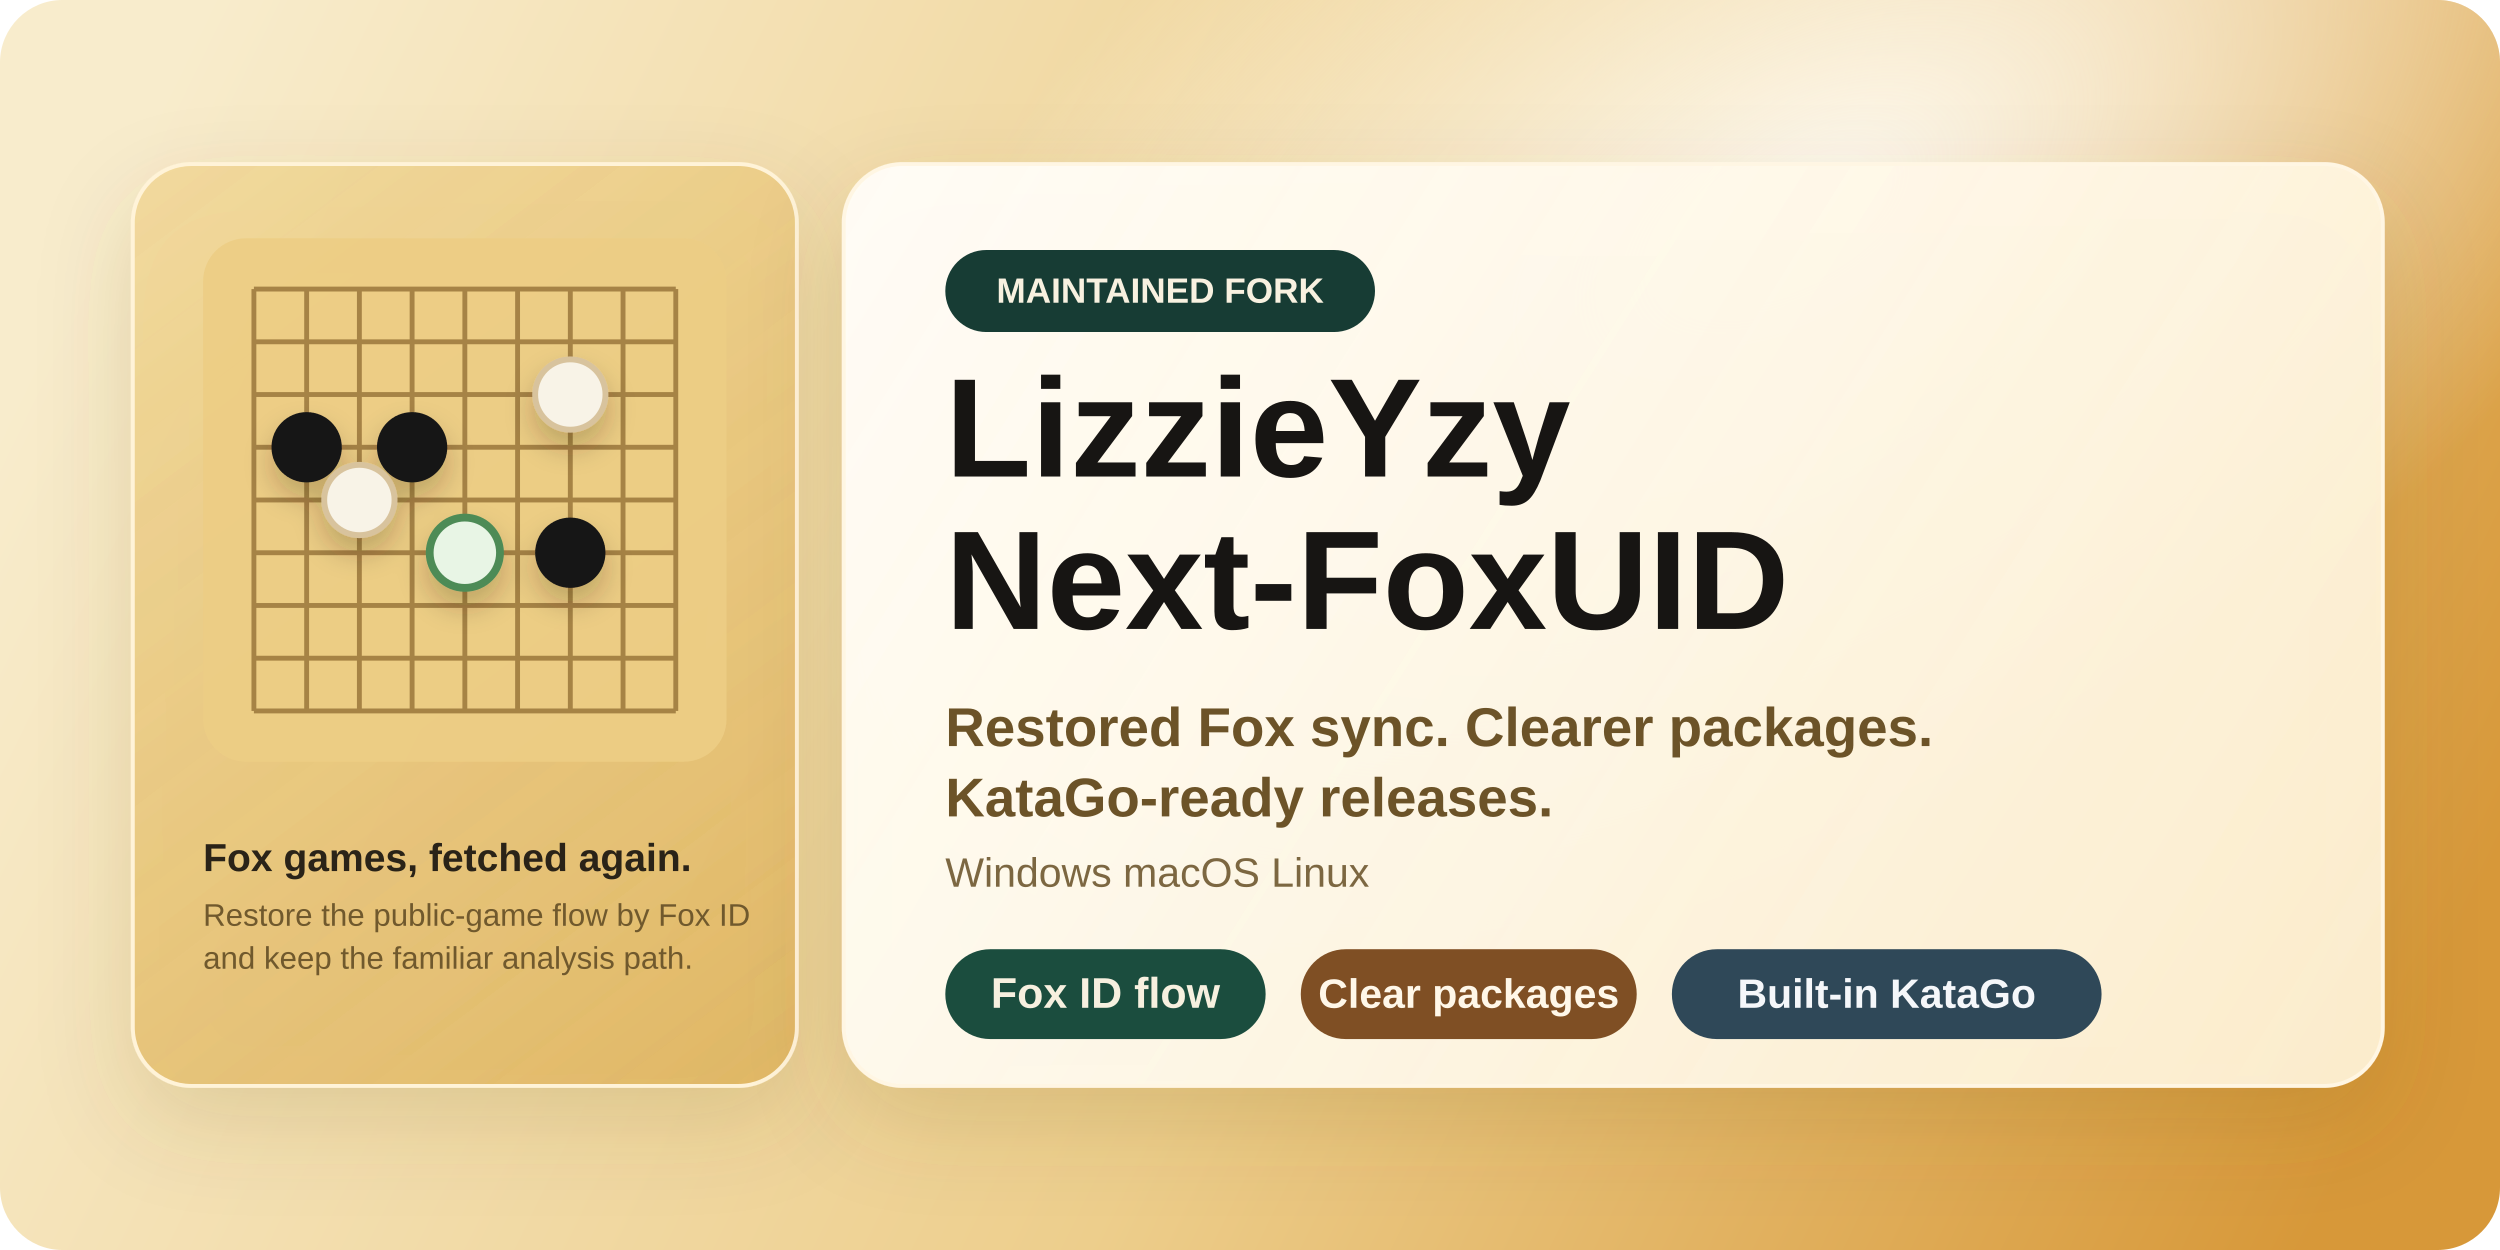
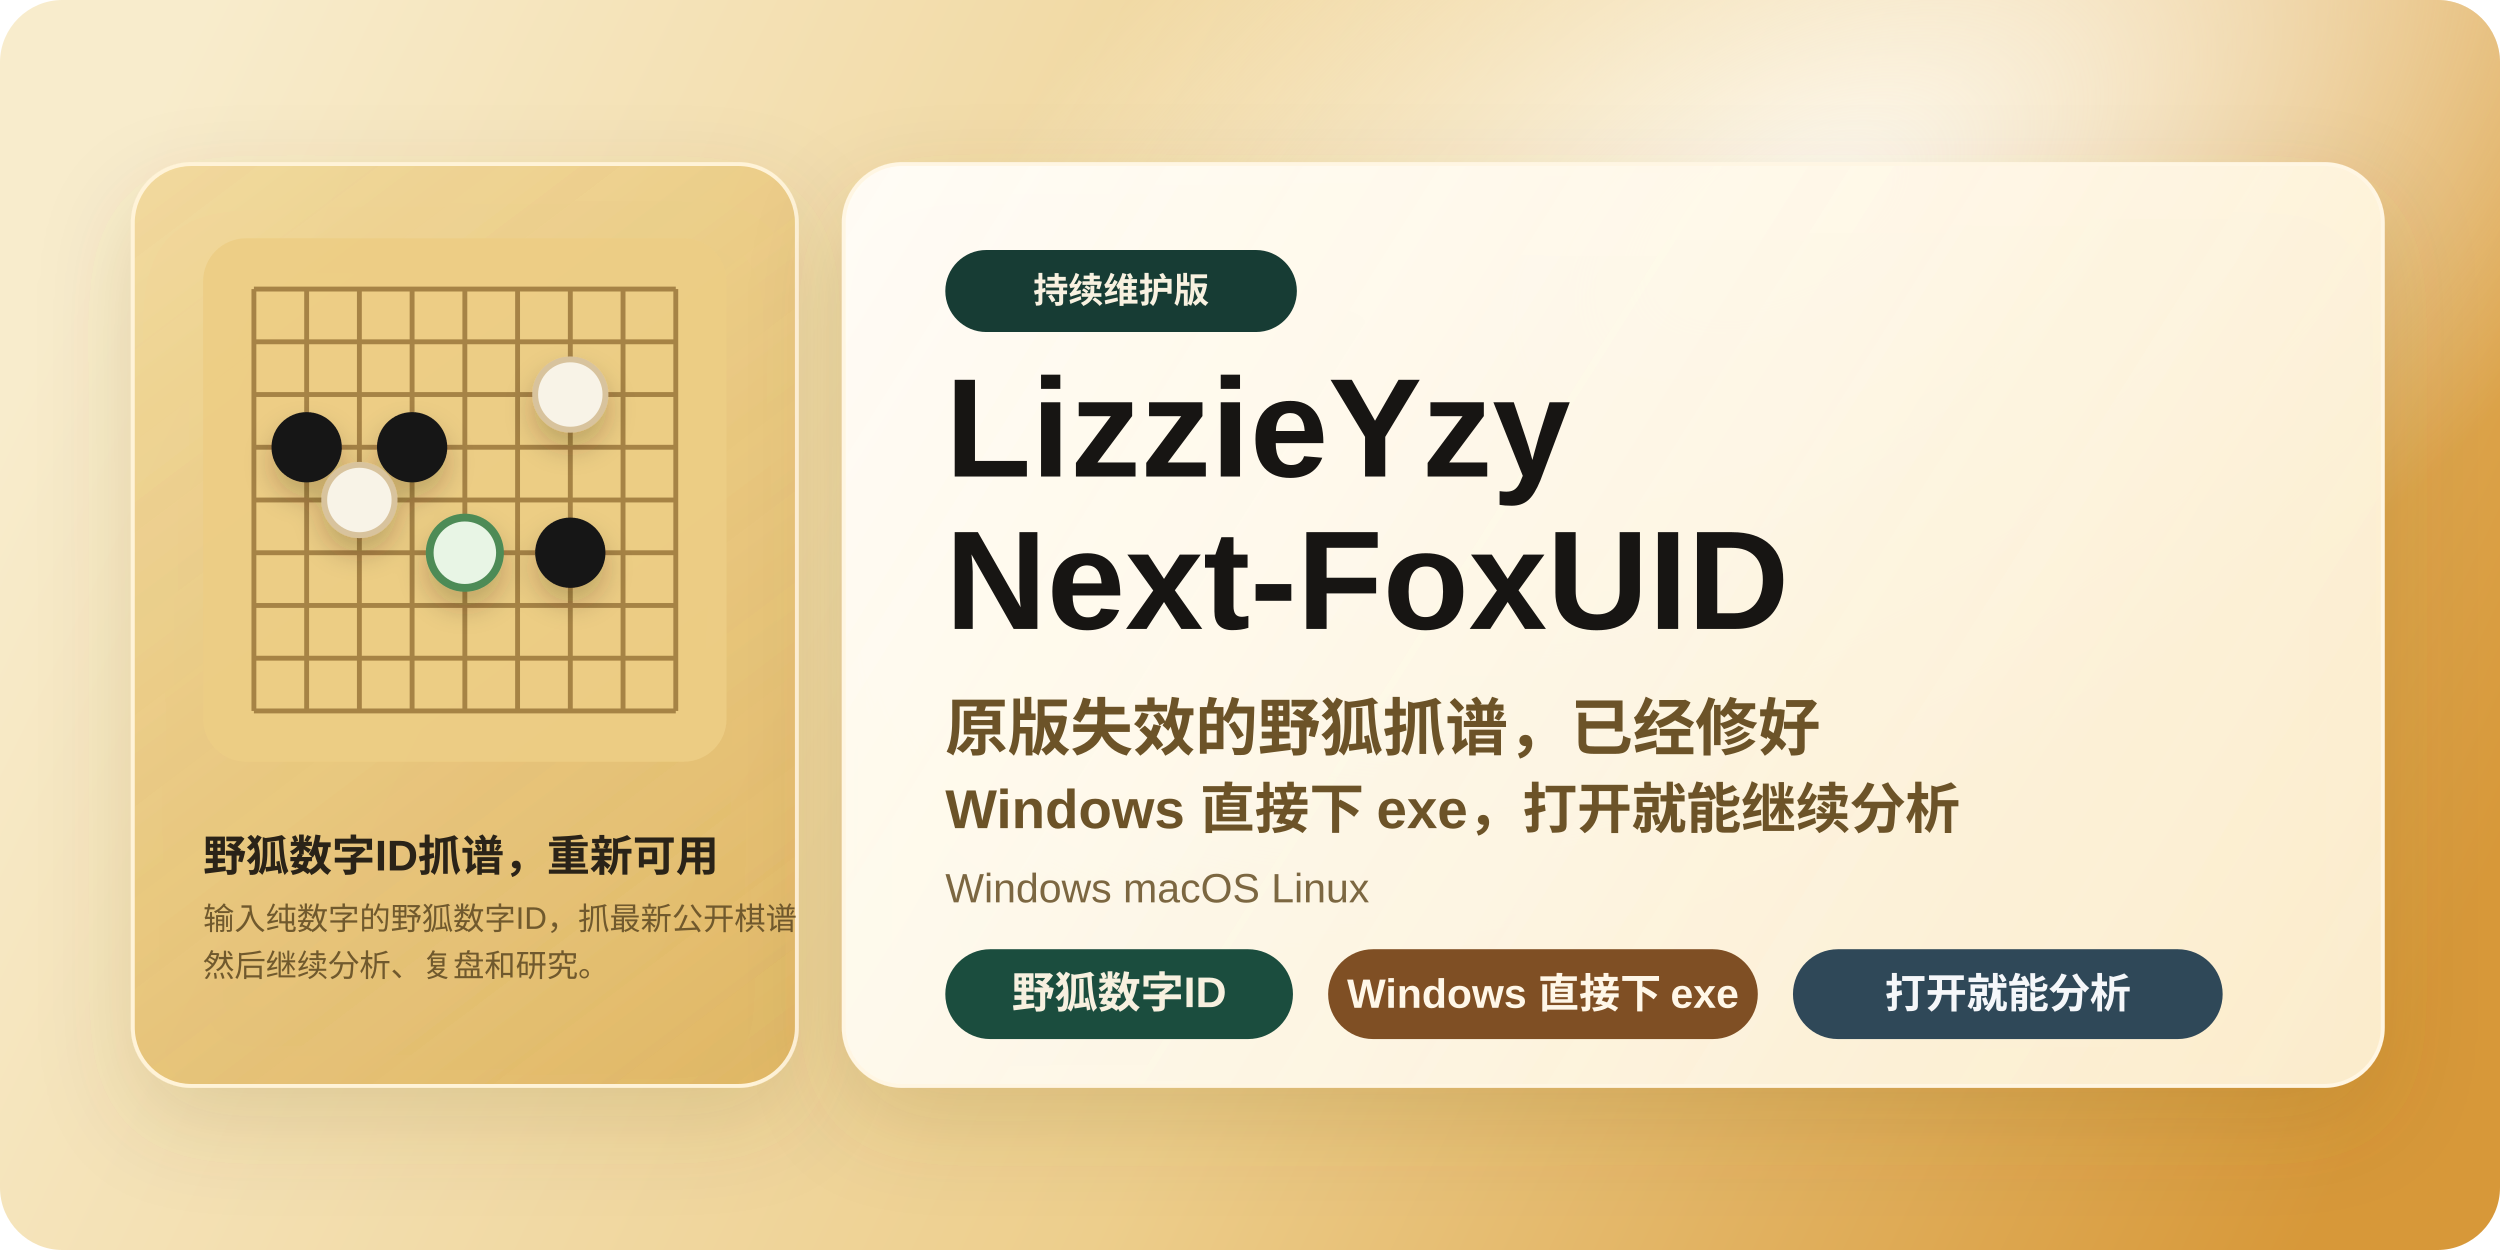
<svg xmlns="http://www.w3.org/2000/svg" width="1280" height="640" viewBox="0 0 1280 640" fill="none">
  <defs>
    <linearGradient id="bg" x1="80" y1="52" x2="1200" y2="600" gradientUnits="userSpaceOnUse">
      <stop stop-color="#F8ECCC" />
      <stop offset="0.55" stop-color="#EDCE8C" />
      <stop offset="1" stop-color="#D79839" />
    </linearGradient>
    <radialGradient id="glow" cx="0" cy="0" r="1" gradientUnits="userSpaceOnUse" gradientTransform="translate(922 110) rotate(149.127) scale(566 304)">
      <stop stop-color="#FFFDF7" stop-opacity="0.95" />
      <stop offset="1" stop-color="#FFFDF7" stop-opacity="0" />
    </radialGradient>
    <linearGradient id="panel" x1="432" y1="80" x2="1200" y2="564" gradientUnits="userSpaceOnUse">
      <stop stop-color="#FFFDF7" stop-opacity="0.98" />
      <stop offset="1" stop-color="#FFF3D8" stop-opacity="0.92" />
    </linearGradient>
    <linearGradient id="boardPanel" x1="64" y1="80" x2="408" y2="536" gradientUnits="userSpaceOnUse">
      <stop stop-color="#F2D99B" stop-opacity="0.94" />
      <stop offset="1" stop-color="#E0B661" stop-opacity="0.88" />
    </linearGradient>
    <filter id="shadow" x="0" y="0" width="1280" height="640" filterUnits="userSpaceOnUse" color-interpolation-filters="sRGB">
      <feDropShadow dx="0" dy="18" stdDeviation="24" flood-color="#694816" flood-opacity="0.16" />
    </filter>
    <filter id="stoneShadow" x="0" y="0" width="1280" height="640" filterUnits="userSpaceOnUse" color-interpolation-filters="sRGB">
      <feDropShadow dx="0" dy="8" stdDeviation="7" flood-color="#2F210F" flood-opacity="0.24" />
    </filter>
  </defs>
  <rect width="1280" height="640" rx="32" fill="url(#bg)" />
  <rect width="1280" height="640" rx="32" fill="url(#glow)" />
  <g filter="url(#shadow)">
    <rect x="68" y="84" width="340" height="472" rx="30" fill="url(#boardPanel)" stroke="#FFF3D8" stroke-width="2" />
  </g>
  <rect x="104" y="122" width="268" height="268" rx="22" fill="#EDCD85" fill-opacity="0.92" />
  <g opacity="0.62" stroke="#7B561F" stroke-width="2.5">
    <path d="M130 148H346" />
    <path d="M130 175H346" />
    <path d="M130 202H346" />
    <path d="M130 229H346" />
    <path d="M130 256H346" />
    <path d="M130 283H346" />
    <path d="M130 310H346" />
    <path d="M130 337H346" />
    <path d="M130 364H346" />
    <path d="M130 148V364" />
    <path d="M157 148V364" />
    <path d="M184 148V364" />
    <path d="M211 148V364" />
    <path d="M238 148V364" />
    <path d="M265 148V364" />
    <path d="M292 148V364" />
    <path d="M319 148V364" />
    <path d="M346 148V364" />
  </g>
  <g filter="url(#stoneShadow)">
    <circle cx="157" cy="229" r="18" fill="#191919" />
    <circle cx="184" cy="256" r="18" fill="#F8F3E7" stroke="#D8C39D" stroke-width="3" />
    <circle cx="211" cy="229" r="18" fill="#191919" />
    <circle cx="292" cy="202" r="18" fill="#F8F3E7" stroke="#D8C39D" stroke-width="3" />
    <circle cx="238" cy="283" r="18" fill="#E8F5E5" stroke="#4E8B57" stroke-width="4" />
    <circle cx="292" cy="283" r="18" fill="#191919" />
  </g>
-   <text x="104" y="446" font-family="Avenir Next, Segoe UI, Arial, sans-serif" font-size="20" font-weight="700" fill="#2A2318">Fox games, fetched again.</text>
-   <text x="104" y="474" font-family="Avenir Next, Segoe UI, Arial, sans-serif" font-size="16" font-weight="500" fill="#70592D">Restore the public-game flow by Fox ID</text>
-   <text x="104" y="496" font-family="Avenir Next, Segoe UI, Arial, sans-serif" font-size="16" font-weight="500" fill="#70592D">and keep the familiar analysis path.</text>
+   <text x="104" y="446" font-family="PingFang SC, Hiragino Sans GB, Microsoft YaHei, Segoe UI, Arial, sans-serif" font-size="22" font-weight="700" fill="#2A2318">野狐数字ID抓谱，重新可用</text>
+   <text x="104" y="476" font-family="PingFang SC, Hiragino Sans GB, Microsoft YaHei, Segoe UI, Arial, sans-serif" font-size="16" font-weight="500" fill="#70592D">输入纯数字的野狐数字ID，抓最新公开棋谱</text>
+   <text x="104" y="500" font-family="PingFang SC, Hiragino Sans GB, Microsoft YaHei, Segoe UI, Arial, sans-serif" font-size="16" font-weight="500" fill="#70592D">然后继续分析、复盘和研究。</text>
  <g filter="url(#shadow)">
    <rect x="432" y="84" width="788" height="472" rx="30" fill="url(#panel)" stroke="#FFF6E3" stroke-width="2" />
  </g>
-   <rect x="484" y="128" width="220" height="42" rx="21" fill="#173C34" />
-   <text x="594" y="155" text-anchor="middle" font-family="Avenir Next, Segoe UI, Arial, sans-serif" font-size="18" font-weight="700" fill="#F8F1E0">MAINTAINED FORK</text>
+   <rect x="484" y="128" width="180" height="42" rx="21" fill="#173C34" />
+   <text x="574" y="155" text-anchor="middle" font-family="PingFang SC, Hiragino Sans GB, Microsoft YaHei, Segoe UI, Arial, sans-serif" font-size="18" font-weight="700" fill="#F8F1E0">持续维护版</text>
  <text x="484" y="244" font-family="Avenir Next, Segoe UI, Arial, sans-serif" font-size="72" font-weight="800" fill="#171513">LizzieYzy</text>
  <text x="484" y="322" font-family="Avenir Next, Segoe UI, Arial, sans-serif" font-size="72" font-weight="800" fill="#171513">Next-FoxUID</text>
-   <text x="484" y="382" font-family="Avenir Next, Segoe UI, Arial, sans-serif" font-size="28" font-weight="700" fill="#6C5328">Restored Fox sync. Clearer packages.</text>
-   <text x="484" y="418" font-family="Avenir Next, Segoe UI, Arial, sans-serif" font-size="28" font-weight="700" fill="#6C5328">KataGo-ready releases.</text>
-   <text x="484" y="454" font-family="Avenir Next, Segoe UI, Arial, sans-serif" font-size="21" font-weight="500" fill="#7C6741">Windows   macOS   Linux</text>
-   <rect x="484" y="486" width="164" height="46" rx="23" fill="#1B4D3E" />
-   <text x="566" y="516" text-anchor="middle" font-family="Avenir Next, Segoe UI, Arial, sans-serif" font-size="22" font-weight="700" fill="#F7F0DF">Fox ID flow</text>
-   <rect x="666" y="486" width="172" height="46" rx="23" fill="#7F4F24" />
-   <text x="752" y="516" text-anchor="middle" font-family="Avenir Next, Segoe UI, Arial, sans-serif" font-size="21" font-weight="700" fill="#FFF7E8">Clear packages</text>
-   <rect x="856" y="486" width="220" height="46" rx="23" fill="#2F4858" />
-   <text x="966" y="516" text-anchor="middle" font-family="Avenir Next, Segoe UI, Arial, sans-serif" font-size="21" font-weight="700" fill="#F5F7FA">Built-in KataGo</text>
+   <text x="484" y="384" font-family="PingFang SC, Hiragino Sans GB, Microsoft YaHei, Segoe UI, Arial, sans-serif" font-size="32" font-weight="700" fill="#6C5328">原版失效的野狐抓谱，已经修好</text>
+   <text x="484" y="424" font-family="PingFang SC, Hiragino Sans GB, Microsoft YaHei, Segoe UI, Arial, sans-serif" font-size="28" font-weight="700" fill="#6C5328">Windows 直接下 exe，打开就能继续分析</text>
+   <text x="484" y="462" font-family="PingFang SC, Hiragino Sans GB, Microsoft YaHei, Segoe UI, Arial, sans-serif" font-size="21" font-weight="500" fill="#7C6741">Windows   macOS   Linux</text>
+   <rect x="484" y="486" width="178" height="46" rx="23" fill="#1B4D3E" />
+   <text x="573" y="516" text-anchor="middle" font-family="PingFang SC, Hiragino Sans GB, Microsoft YaHei, Segoe UI, Arial, sans-serif" font-size="22" font-weight="700" fill="#F7F0DF">野狐数字ID</text>
+   <rect x="680" y="486" width="220" height="46" rx="23" fill="#7F4F24" />
+   <text x="790" y="516" text-anchor="middle" font-family="PingFang SC, Hiragino Sans GB, Microsoft YaHei, Segoe UI, Arial, sans-serif" font-size="21" font-weight="700" fill="#FFF7E8">Windows 直接下 exe</text>
+   <rect x="918" y="486" width="220" height="46" rx="23" fill="#2F4858" />
+   <text x="1028" y="516" text-anchor="middle" font-family="PingFang SC, Hiragino Sans GB, Microsoft YaHei, Segoe UI, Arial, sans-serif" font-size="21" font-weight="700" fill="#F5F7FA">打开就能分析</text>
</svg>
